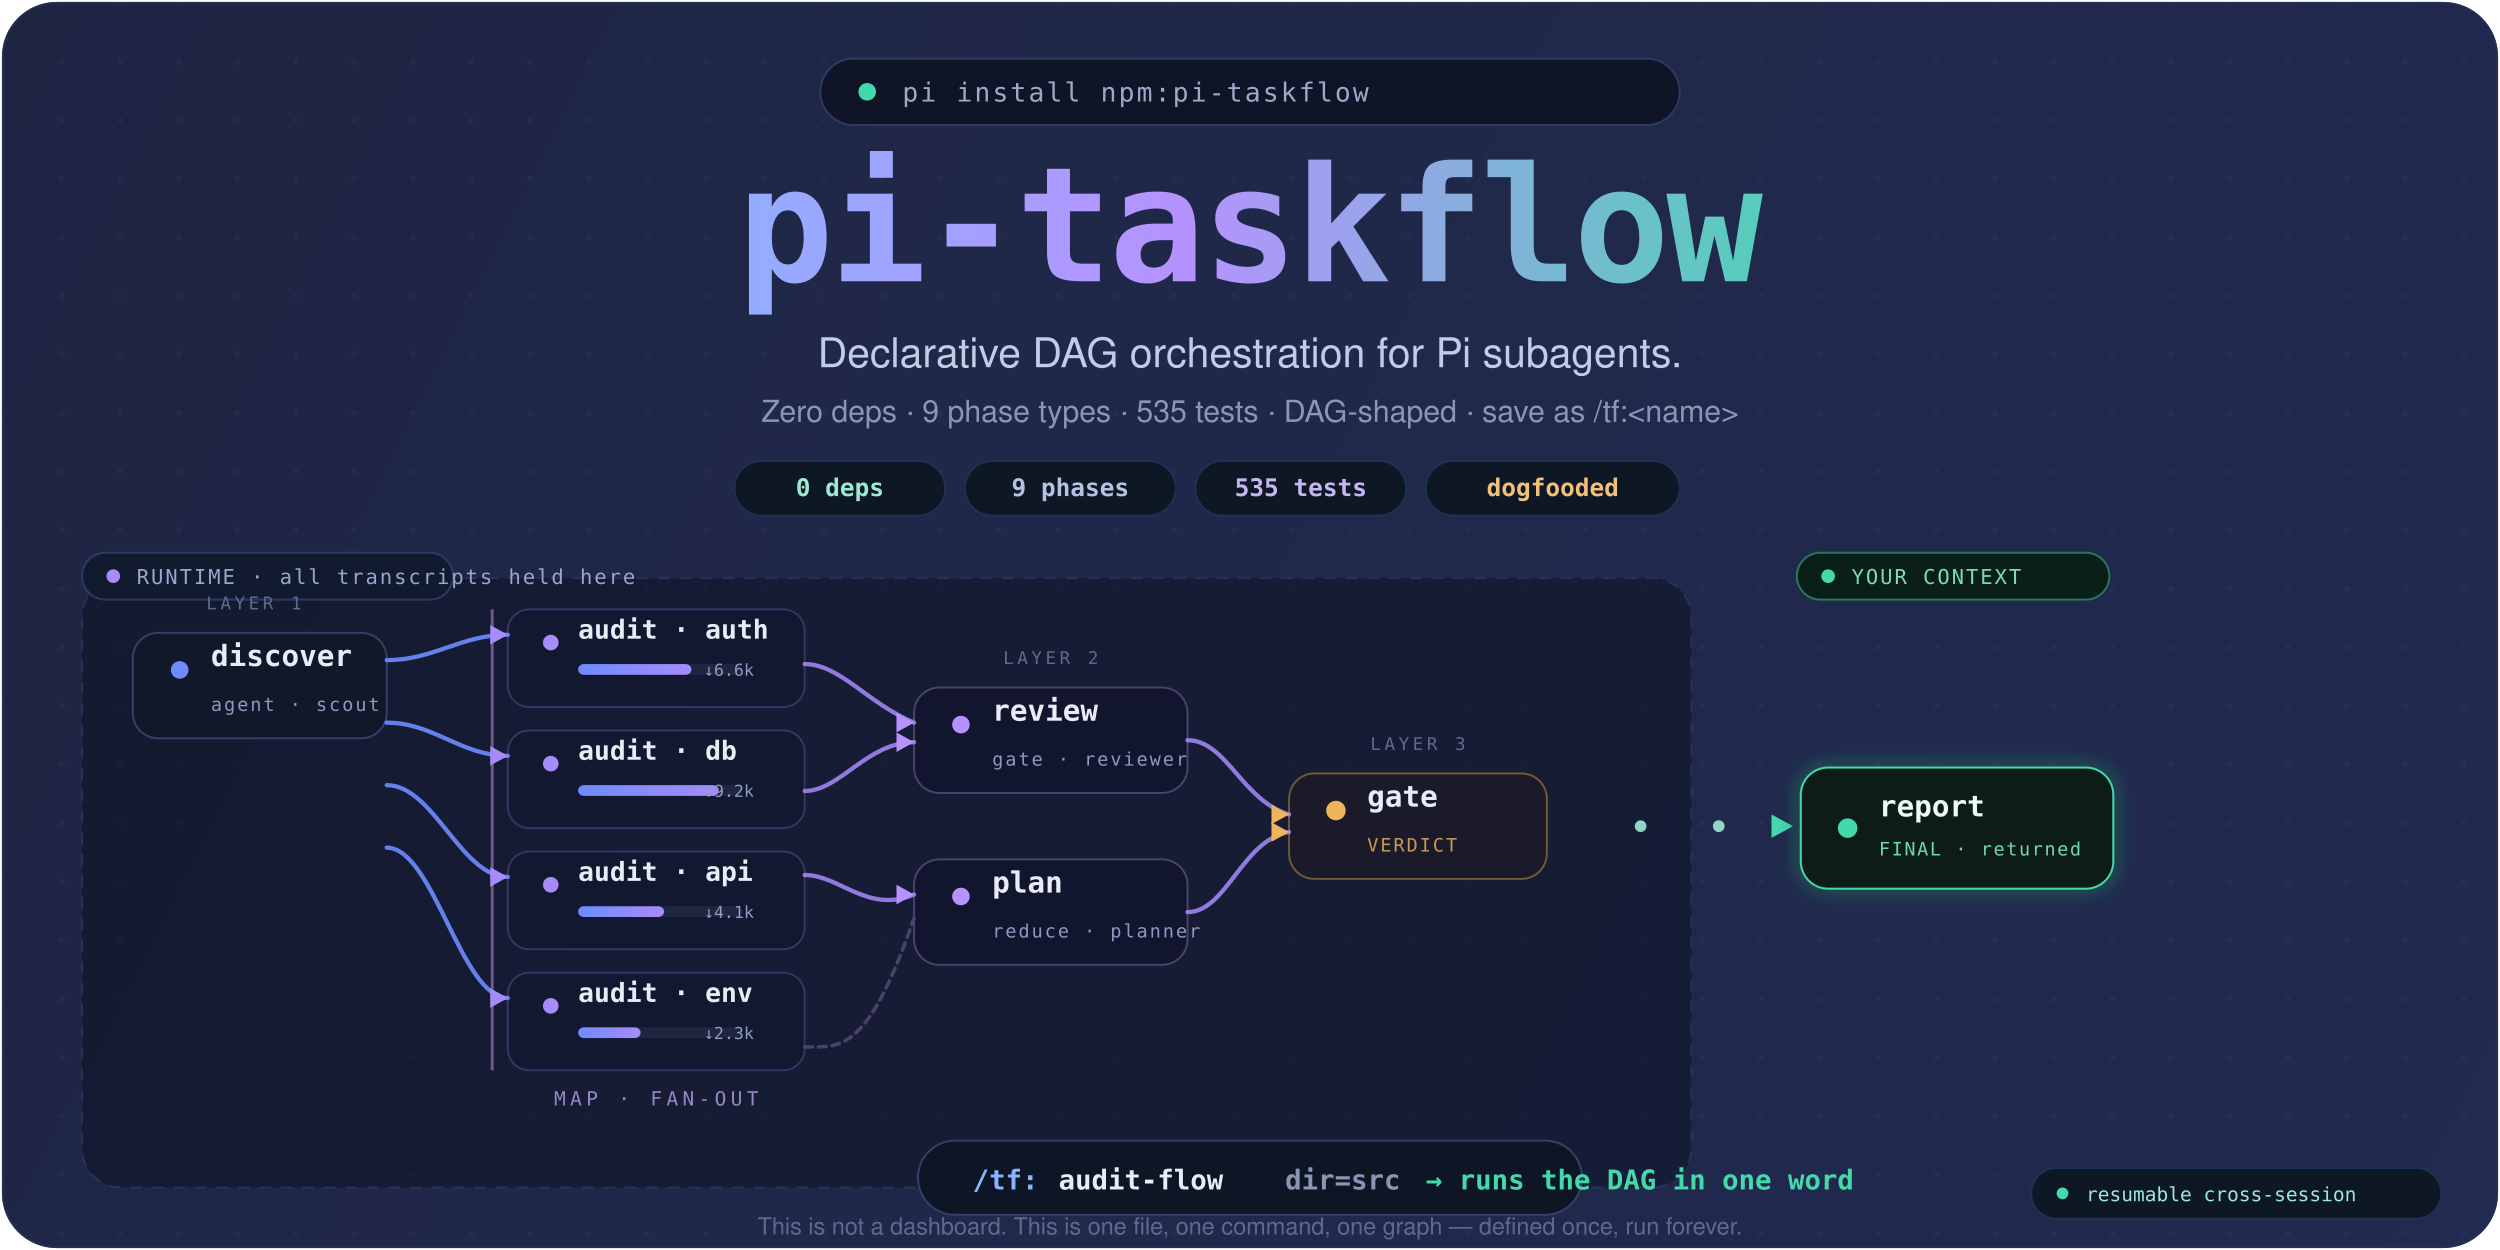
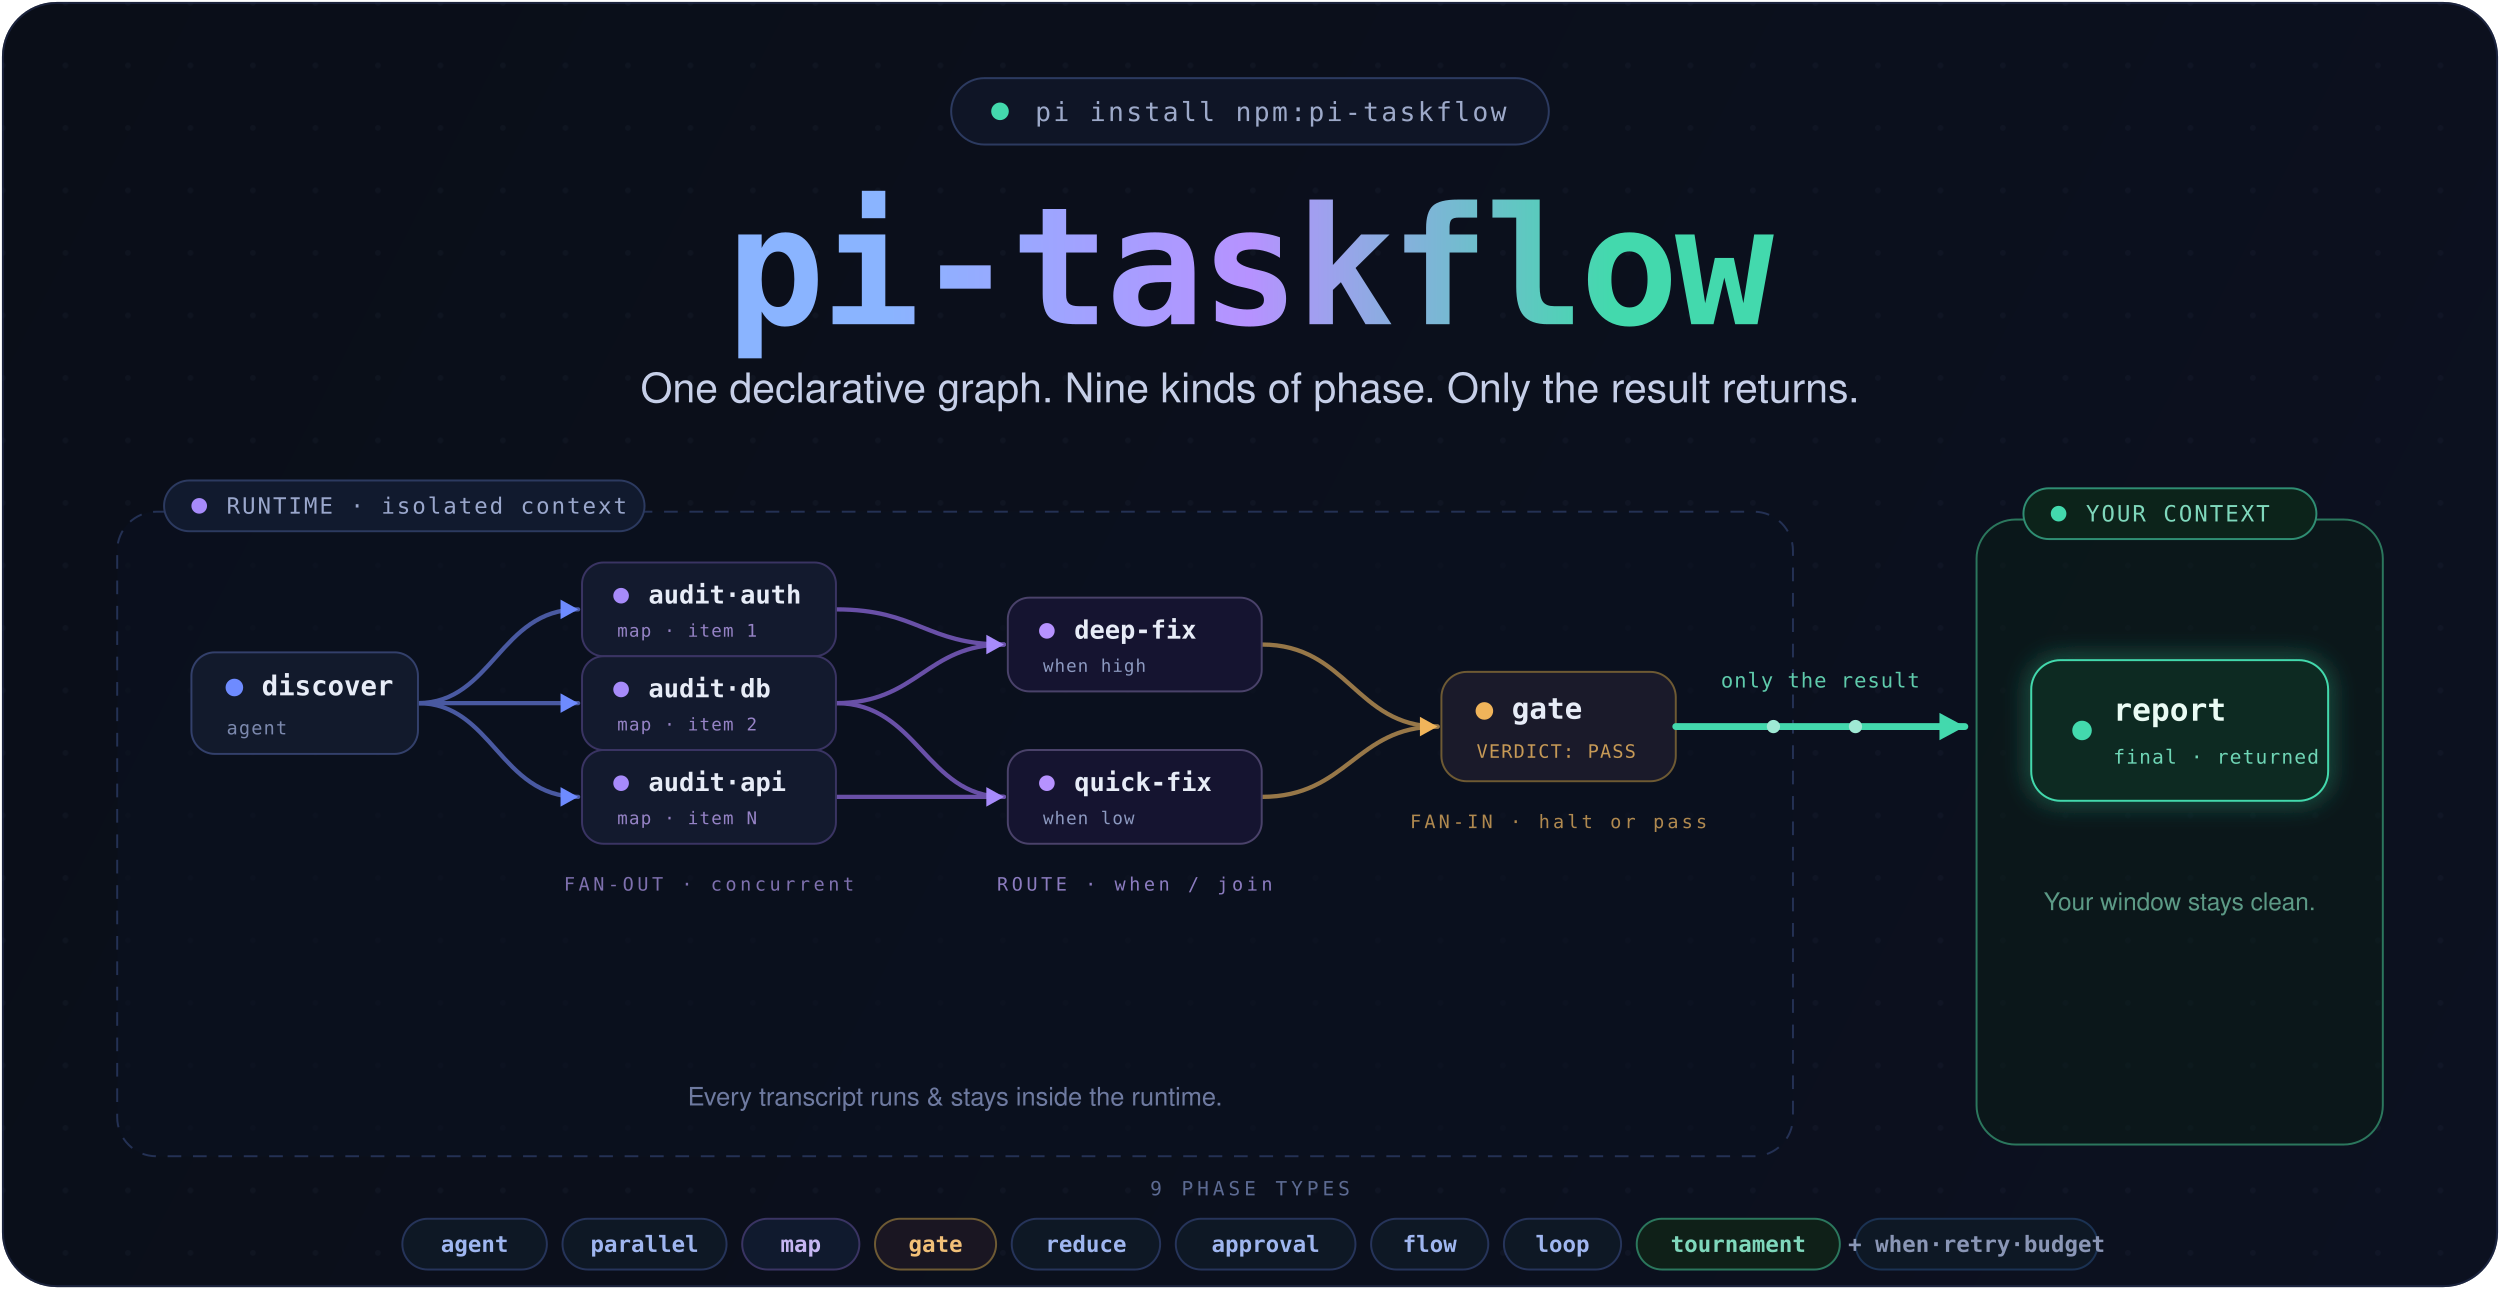
- <svg xmlns="http://www.w3.org/2000/svg" width="1280" height="640" viewBox="0 0 1280 640" fill="none" role="img" aria-label="pi-taskflow — declarative DAG orchestration for Pi subagents: 9 phase types, zero deps, context-isolated, save as /tf:&lt;name&gt;">
+ <svg xmlns="http://www.w3.org/2000/svg" width="1280" height="660" viewBox="0 0 1280 660" fill="none" role="img" aria-label="pi-taskflow — a declarative DAG of subagents: one source fans out, branches route conditionally, a gate guards quality, and only the final result returns to your context. 9 phase types, zero deps, 535 tests.">
  <defs>
-     <linearGradient id="bg" x1="0" y1="0" x2="1280" y2="640" gradientUnits="userSpaceOnUse">
-       <stop offset="0" stop-color="#0A0D15" />
-       <stop offset="0.4" stop-color="#0C101C" />
-       <stop offset="1" stop-color="#0E1324" />
+     <linearGradient id="bg" x1="0" y1="0" x2="1280" y2="660" gradientUnits="userSpaceOnUse">
+       <stop offset="0" stop-color="#0A0E18" />
+       <stop offset="1" stop-color="#0C1120" />
    </linearGradient>
-     <radialGradient id="g1" cx="0" cy="0" r="1" gradientTransform="translate(160 120) rotate(30) scale(580 400)">
-       <stop offset="0" stop-color="#6E8BFF" stop-opacity="0.30" />
+     <radialGradient id="glowL" cx="0" cy="0" r="1" gradientTransform="translate(300 400) scale(560 380)">
+       <stop offset="0" stop-color="#6E8BFF" stop-opacity="0.16" />
      <stop offset="1" stop-color="#6E8BFF" stop-opacity="0" />
    </radialGradient>
-     <radialGradient id="g2" cx="0" cy="0" r="1" gradientTransform="translate(1120 520) rotate(-130) scale(560 380)">
-       <stop offset="0" stop-color="#43D9AD" stop-opacity="0.28" />
+     <radialGradient id="glowR" cx="0" cy="0" r="1" gradientTransform="translate(1120 440) scale(420 300)">
+       <stop offset="0" stop-color="#43D9AD" stop-opacity="0.18" />
      <stop offset="1" stop-color="#43D9AD" stop-opacity="0" />
    </radialGradient>
-     <radialGradient id="g3" cx="0" cy="0" r="1" gradientTransform="translate(640 440) scale(400 260)">
-       <stop offset="0" stop-color="#A78BFA" stop-opacity="0.14" />
-       <stop offset="1" stop-color="#A78BFA" stop-opacity="0" />
-     </radialGradient>
-     <linearGradient id="tiGrad" x1="320" y1="88" x2="960" y2="88" gradientUnits="userSpaceOnUse">
+     <linearGradient id="ti" x1="455" y1="0" x2="825" y2="0" gradientUnits="userSpaceOnUse">
      <stop offset="0" stop-color="#8AB4FF" />
-       <stop offset="0.45" stop-color="#B692FF" />
+       <stop offset="0.5" stop-color="#B692FF" />
      <stop offset="1" stop-color="#43D9AD" />
    </linearGradient>
-     <linearGradient id="eL1" x1="160" y1="310" x2="420" y2="310">
-       <stop offset="0" stop-color="#6E8BFF" stop-opacity="0.9" />
-       <stop offset="1" stop-color="#A78BFA" stop-opacity="0.85" />
-     </linearGradient>
-     <linearGradient id="eL2" x1="556" y1="310" x2="680" y2="310">
-       <stop offset="0" stop-color="#A78BFA" stop-opacity="0.85" />
-       <stop offset="1" stop-color="#F0B45A" stop-opacity="0.85" />
-     </linearGradient>
-     <linearGradient id="eL3" x1="816" y1="310" x2="940" y2="310">
-       <stop offset="0" stop-color="#F0B45A" stop-opacity="0.8" />
-       <stop offset="1" stop-color="#43D9AD" stop-opacity="0.9" />
-     </linearGradient>
-     <linearGradient id="bar1" x1="0" y1="0" x2="1" y2="0">
-       <stop offset="0" stop-color="#6E8BFF" />
-       <stop offset="1" stop-color="#A78BFA" />
-     </linearGradient>
-     <linearGradient id="bar2" x1="0" y1="0" x2="1" y2="0">
-       <stop offset="0" stop-color="#A78BFA" />
-       <stop offset="1" stop-color="#D4A8FF" />
-     </linearGradient>
-     <pattern id="dots" width="30" height="30" patternUnits="userSpaceOnUse">
-       <circle cx="1.5" cy="1.5" r="1.5" fill="#9FB0FF" fill-opacity="0.04" />
+     <pattern id="dots" width="32" height="32" patternUnits="userSpaceOnUse">
+       <circle cx="1.5" cy="1.5" r="1.5" fill="#9FB0FF" fill-opacity="0.035" />
    </pattern>
-     <filter id="softGlow" x="-30%" y="-30%" width="160%" height="160%">
-       <feGaussianBlur stdDeviation="5" result="b" />
+     <filter id="glow" x="-40%" y="-40%" width="180%" height="180%">
+       <feGaussianBlur stdDeviation="6" result="b" />
      <feMerge>
        <feMergeNode in="b" />
        <feMergeNode in="SourceGraphic" />
      </feMerge>
    </filter>
  </defs>
-   <rect x="1" y="1" width="1278" height="638" rx="28" fill="url(#bg)" />
-   <rect x="1" y="1" width="1278" height="638" rx="28" fill="url(#dots)" />
-   <rect x="1" y="1" width="1278" height="638" rx="28" fill="url(#g1)" />
-   <rect x="1" y="1" width="1278" height="638" rx="28" fill="url(#g2)" />
-   <rect x="1" y="1" width="1278" height="638" rx="28" fill="url(#g3)" />
-   <rect x="1.5" y="1.5" width="1277" height="637" rx="27.5" stroke="#283357" stroke-opacity="0.6" />
-   <rect x="420" y="30" width="440" height="34" rx="17" fill="#0F1526" stroke="#2E3A63" />
-   <circle cx="444" cy="47" r="4.5" fill="#43D9AD" />
-   <text x="462" y="52" font-family="ui-monospace,'SF Mono','JetBrains Mono',Menlo,monospace" font-size="13.5" letter-spacing="1.1" fill="#9DA9C9">pi install npm:pi-taskflow</text>
-   <text x="640" y="144" text-anchor="middle" font-family="ui-monospace,'SF Mono','JetBrains Mono',Menlo,monospace" font-size="82" font-weight="700" letter-spacing="-1.8" fill="url(#tiGrad)">pi-taskflow</text>
-   <text x="640" y="188" text-anchor="middle" font-family="system-ui,'Segoe UI',Helvetica,Arial,sans-serif" font-size="21" font-weight="500" fill="#C2CCE6">Declarative DAG orchestration for Pi subagents.</text>
-   <text x="640" y="216" text-anchor="middle" font-family="system-ui,'Segoe UI',Helvetica,Arial,sans-serif" font-size="15.5" fill="#8A96B6">Zero deps · 9 phase types · 535 tests · DAG-shaped · save as /tf:&lt;name&gt;</text>
-   <g font-family="ui-monospace,Menlo,monospace" font-size="12.5">
-     <rect x="376" y="236" width="108" height="28" rx="14" fill="#0E1825" stroke="#1B3253" />
-     <text x="430" y="254" text-anchor="middle" fill="#9FE9D4" font-weight="600">0 deps</text>
-     <rect x="494" y="236" width="108" height="28" rx="14" fill="#0E1825" stroke="#1B3253" />
-     <text x="548" y="254" text-anchor="middle" fill="#B7C2E2" font-weight="600">9 phases</text>
-     <rect x="612" y="236" width="108" height="28" rx="14" fill="#0E1825" stroke="#1B3253" />
-     <text x="666" y="254" text-anchor="middle" fill="#C6B6F2" font-weight="600">535 tests</text>
-     <rect x="730" y="236" width="130" height="28" rx="14" fill="#0E1825" stroke="#1B3253" />
-     <text x="795" y="254" text-anchor="middle" fill="#F2C078" font-weight="600">dogfooded</text>
+   <rect x="1" y="1" width="1278" height="658" rx="28" fill="url(#bg)" />
+   <rect x="1" y="1" width="1278" height="658" rx="28" fill="url(#dots)" />
+   <rect x="1" y="1" width="1278" height="658" rx="28" fill="url(#glowL)" />
+   <rect x="1" y="1" width="1278" height="658" rx="28" fill="url(#glowR)" />
+   <rect x="1.5" y="1.5" width="1277" height="657" rx="27.5" stroke="#283357" stroke-opacity="0.55" />
+   <rect x="487" y="40" width="306" height="34" rx="17" fill="#0F1526" stroke="#2C3A60" />
+   <circle cx="512" cy="57" r="4.5" fill="#43D9AD" />
+   <text x="530" y="62" font-family="ui-monospace,'SF Mono',Menlo,monospace" font-size="13.5" letter-spacing="1.2" fill="#9DA9C9">pi install npm:pi-taskflow</text>
+   <text x="640" y="166" text-anchor="middle" font-family="ui-monospace,'SF Mono','JetBrains Mono',Menlo,monospace" font-size="84" font-weight="700" letter-spacing="-2" fill="url(#ti)">pi-taskflow</text>
+   <text x="640" y="206" text-anchor="middle" font-family="system-ui,'Segoe UI',Helvetica,Arial,sans-serif" font-size="21" font-weight="500" fill="#C6CFE8">One declarative graph. Nine kinds of phase. Only the result returns.</text>
+   <rect x="60" y="262" width="858" height="330" rx="20" fill="#0B111F" fill-opacity="0.62" stroke="#243154" stroke-dasharray="7 6" />
+   <rect x="84" y="246" width="246" height="26" rx="13" fill="#111A2E" stroke="#2C3A60" />
+   <circle cx="102" cy="259" r="4" fill="#A78BFA" />
+   <text x="116" y="263" font-family="ui-monospace,Menlo,monospace" font-size="11.5" letter-spacing="1" fill="#9AA7CC">RUNTIME · isolated context</text>
+   <g stroke="#5566B8" stroke-width="2.2" fill="none" stroke-linecap="round" opacity="0.85">
+     <path d="M214 360 C252 360, 256 312, 296 312" />
+     <path d="M214 360 C252 360, 256 360, 296 360" />
+     <path d="M214 360 C252 360, 256 408, 296 408" />
  </g>
-   <rect x="42" y="296" width="824" height="312" rx="20" fill="#0B111F" fill-opacity="0.50" stroke="#263357" stroke-dasharray="6 5" />
-   <g font-family="ui-monospace,Menlo,monospace" font-size="10.5" letter-spacing="1.0">
-     <rect x="42" y="283" width="190" height="24" rx="12" fill="#111A2E" stroke="#2E3A63" />
-     <circle cx="58" cy="295" r="3.5" fill="#A78BFA" />
-     <text x="70" y="299" fill="#9AA7CC">RUNTIME · all transcripts held here</text>
+   <g stroke="#7A5CC0" stroke-width="2.2" fill="none" stroke-linecap="round" opacity="0.85">
+     <path d="M428 312 C470 312, 474 330, 514 330" />
+     <path d="M428 360 C470 360, 474 330, 514 330" />
+     <path d="M428 408 C470 408, 474 408, 514 408" />
+     <path d="M428 360 C470 360, 474 408, 514 408" />
  </g>
-   <g font-family="ui-monospace,Menlo,monospace" font-size="10.5" letter-spacing="1.0">
-     <rect x="920" y="283" width="160" height="24" rx="12" fill="#0A1F17" stroke="#2B775D" />
-     <circle cx="936" cy="295" r="3.5" fill="#43D9AD" />
-     <text x="948" y="299" fill="#7FD8BC">YOUR CONTEXT</text>
+   <g stroke="#B08A50" stroke-width="2.2" fill="none" stroke-linecap="round" opacity="0.85">
+     <path d="M646 330 C690 330, 694 372, 736 372" />
+     <path d="M646 408 C690 408, 694 372, 736 372" />
  </g>
-   <rect x="68" y="324" width="130" height="54" rx="13" fill="#111829" stroke="#33406B" />
-   <circle cx="92" cy="343" r="4.5" fill="#6E8BFF" />
-   <text x="108" y="341" font-family="ui-monospace,Menlo,monospace" font-size="15" font-weight="700" fill="#E7ECF7">discover</text>
-   <text x="108" y="364" font-family="ui-monospace,Menlo,monospace" font-size="9.5" letter-spacing="1.0" fill="#8C99C0">agent · scout</text>
-   <text x="130" y="312" text-anchor="middle" font-family="ui-monospace,Menlo,monospace" font-size="9" letter-spacing="1.8" fill="#5C6A92">LAYER 1</text>
-   <rect x="260" y="312" width="152" height="50" rx="11" fill="#121830" stroke="#3A3465" />
-   <circle cx="282" cy="329" r="4" fill="#A78BFA" />
-   <text x="296" y="327" font-family="ui-monospace,Menlo,monospace" font-size="13.5" font-weight="700" fill="#E7ECF7">audit · auth</text>
-   <rect x="296" y="340" width="84" height="5.5" rx="3" fill="#1F2740" />
-   <rect x="296" y="340" width="58" height="5.5" rx="3" fill="url(#bar1)" />
-   <text x="386" y="346" text-anchor="end" font-family="ui-monospace,Menlo,monospace" font-size="8.5" fill="#8E9BC2">↓6.6k</text>
-   <rect x="260" y="374" width="152" height="50" rx="11" fill="#121830" stroke="#3A3465" />
-   <circle cx="282" cy="391" r="4" fill="#A78BFA" />
-   <text x="296" y="389" font-family="ui-monospace,Menlo,monospace" font-size="13.5" font-weight="700" fill="#E7ECF7">audit · db</text>
-   <rect x="296" y="402" width="84" height="5.5" rx="3" fill="#1F2740" />
-   <rect x="296" y="402" width="72" height="5.5" rx="3" fill="url(#bar1)" />
-   <text x="386" y="408" text-anchor="end" font-family="ui-monospace,Menlo,monospace" font-size="8.5" fill="#8E9BC2">↓9.2k</text>
-   <rect x="260" y="436" width="152" height="50" rx="11" fill="#121830" stroke="#3A3465" />
-   <circle cx="282" cy="453" r="4" fill="#A78BFA" />
-   <text x="296" y="451" font-family="ui-monospace,Menlo,monospace" font-size="13.5" font-weight="700" fill="#E7ECF7">audit · api</text>
-   <rect x="296" y="464" width="84" height="5.5" rx="3" fill="#1F2740" />
-   <rect x="296" y="464" width="44" height="5.5" rx="3" fill="url(#bar1)" />
-   <text x="386" y="470" text-anchor="end" font-family="ui-monospace,Menlo,monospace" font-size="8.5" fill="#8E9BC2">↓4.1k</text>
-   <rect x="260" y="498" width="152" height="50" rx="11" fill="#121830" stroke="#3A3465" />
-   <circle cx="282" cy="515" r="4" fill="#A78BFA" />
-   <text x="296" y="513" font-family="ui-monospace,Menlo,monospace" font-size="13.5" font-weight="700" fill="#E7ECF7">audit · env</text>
-   <rect x="296" y="526" width="84" height="5.5" rx="3" fill="#1F2740" />
-   <rect x="296" y="526" width="32" height="5.5" rx="3" fill="url(#bar1)" />
-   <text x="386" y="532" text-anchor="end" font-family="ui-monospace,Menlo,monospace" font-size="8.5" fill="#8E9BC2">↓2.3k</text>
-   <path d="M252 312 v 236" stroke="#6E5A8A" stroke-width="1.5" fill="none" />
-   <text x="336" y="566" text-anchor="middle" font-family="ui-monospace,Menlo,monospace" font-size="10" letter-spacing="2.2" fill="#9885C8">MAP · FAN-OUT</text>
-   <rect x="468" y="352" width="140" height="54" rx="13" fill="#12152E" stroke="#4A426A" />
-   <circle cx="492" cy="371" r="4.5" fill="#B692FF" />
-   <text x="508" y="369" font-family="ui-monospace,Menlo,monospace" font-size="15" font-weight="700" fill="#E7ECF7">review</text>
-   <text x="508" y="392" font-family="ui-monospace,Menlo,monospace" font-size="9.5" letter-spacing="1.0" fill="#8C99C0">gate · reviewer</text>
-   <text x="538" y="340" text-anchor="middle" font-family="ui-monospace,Menlo,monospace" font-size="9" letter-spacing="1.8" fill="#5C6A92">LAYER 2</text>
-   <rect x="468" y="440" width="140" height="54" rx="13" fill="#12152E" stroke="#4A426A" />
-   <circle cx="492" cy="459" r="4.5" fill="#B692FF" />
-   <text x="508" y="457" font-family="ui-monospace,Menlo,monospace" font-size="15" font-weight="700" fill="#E7ECF7">plan</text>
-   <text x="508" y="480" font-family="ui-monospace,Menlo,monospace" font-size="9.5" letter-spacing="1.0" fill="#8C99C0">reduce · planner</text>
-   <rect x="660" y="396" width="132" height="54" rx="13" fill="#1A1A2A" stroke="#6E5A33" />
-   <circle cx="684" cy="415" r="5" fill="#F0B45A" />
-   <text x="700" y="413" font-family="ui-monospace,Menlo,monospace" font-size="15" font-weight="700" fill="#E7ECF7">gate</text>
-   <text x="700" y="436" font-family="ui-monospace,Menlo,monospace" font-size="9.5" letter-spacing="1.0" fill="#C79A56">VERDICT</text>
-   <text x="726" y="384" text-anchor="middle" font-family="ui-monospace,Menlo,monospace" font-size="9" letter-spacing="1.8" fill="#5C6A92">LAYER 3</text>
-   <path d="M792 423 C840 423, 880 423, 918 423" stroke="url(#eL3)" stroke-width="3" fill="none" stroke-linecap="round" />
-   <path d="M918 423 l-11 -6 v12 z" fill="#43D9AD" />
-   <circle cx="840" cy="423" r="3" fill="#9FE9D4" opacity="0.9" />
-   <circle cx="880" cy="423" r="3" fill="#9FE9D4" opacity="0.9" />
-   <rect x="922" y="393" width="160" height="62" rx="14" fill="#0A1F17" stroke="#43D9AD" filter="url(#softGlow)" />
-   <circle cx="946" cy="424" r="5" fill="#43D9AD" />
-   <text x="962" y="418" font-family="ui-monospace,Menlo,monospace" font-size="15" font-weight="700" fill="#EAFBF4">report</text>
-   <text x="962" y="438" font-family="ui-monospace,Menlo,monospace" font-size="9.5" letter-spacing="0.8" fill="#6FD6B6">FINAL · returned</text>
-   <g stroke="url(#eL1)" stroke-width="2.2" fill="none" stroke-linecap="round">
-     <path d="M198 338 C222 338, 236 325, 260 325" />
-     <path d="M198 370 C222 370, 236 387, 260 387" />
-     <path d="M198 402 C222 402, 236 449, 260 449" />
-     <path d="M198 434 C222 434, 236 511, 260 511" />
+   <g fill="#6E8BFF">
+     <path d="M296 312 l-9 -5 v10 z" />
+     <path d="M296 360 l-9 -5 v10 z" />
+     <path d="M296 408 l-9 -5 v10 z" />
  </g>
-   <path d="M260 325 l-9 -5 v10 z" fill="#A78BFA" />
-   <path d="M260 387 l-9 -5 v10 z" fill="#A78BFA" />
-   <path d="M260 449 l-9 -5 v10 z" fill="#A78BFA" />
-   <path d="M260 511 l-9 -5 v10 z" fill="#A78BFA" />
-   <g stroke="url(#eL2)" stroke-width="2.2" fill="none" stroke-linecap="round">
-     <path d="M412 340 C430 340, 444 360, 468 370" />
-     <path d="M412 405 C430 405, 444 380, 468 380" />
-     <path d="M412 448 C430 448, 444 468, 468 458" />
+   <g fill="#A78BFA">
+     <path d="M514 330 l-9 -5 v10 z" />
+     <path d="M514 408 l-9 -5 v10 z" />
  </g>
-   <path d="M468 370 l-9 -5 v10 z" fill="#B692FF" />
-   <path d="M468 380 l-9 -5 v10 z" fill="#B692FF" />
-   <path d="M468 458 l-9 -5 v10 z" fill="#B692FF" />
-   <g stroke="#4A426A" stroke-width="1.8" fill="none" stroke-linecap="round" stroke-dasharray="4 3">
-     <path d="M412 536 C430 536, 444 540, 468 470" />
+   <g fill="#F0B45A">
+     <path d="M736 372 l-9 -5 v10 z" />
  </g>
-   <path d="M608 379 C628 379, 636 410, 660 417" stroke="url(#eL2)" stroke-width="2.2" fill="none" stroke-linecap="round" />
-   <path d="M660 417 l-9 -5 v10 z" fill="#F0B45A" />
-   <path d="M608 467 C628 467, 636 430, 660 426" stroke="url(#eL2)" stroke-width="2.2" fill="none" stroke-linecap="round" />
-   <path d="M660 426 l-9 -5 v10 z" fill="#F0B45A" />
-   <rect x="470" y="584" width="340" height="38" rx="19" fill="#0E1626" stroke="#33406B" />
-   <g font-family="ui-monospace,'SF Mono',Menlo,monospace" font-size="14" font-weight="700">
-     <text x="498" y="609" fill="#8AB4FF">/tf:</text>
-     <text x="542" y="609" fill="#E7ECF7">audit-flow</text>
-     <text x="658" y="609" fill="#8A96B6"> dir=src</text>
-     <text x="730" y="609" fill="#43D9AD"> → runs the DAG in one word</text>
+   <rect x="98" y="334" width="116" height="52" rx="12" fill="#121A2C" stroke="#33406B" />
+   <circle cx="120" cy="352" r="4.5" fill="#6E8BFF" />
+   <text x="134" y="356" font-family="ui-monospace,Menlo,monospace" font-size="14" font-weight="700" fill="#E7ECF7">discover</text>
+   <text x="116" y="376" font-family="ui-monospace,Menlo,monospace" font-size="9.5" letter-spacing="0.6" fill="#7C89AE">agent</text>
+   <g>
+     <rect x="298" y="288" width="130" height="48" rx="11" fill="#131A2E" stroke="#3A3463" />
+     <circle cx="318" cy="305" r="4" fill="#A78BFA" />
+     <text x="332" y="309" font-family="ui-monospace,Menlo,monospace" font-size="13" font-weight="700" fill="#E7ECF7">audit·auth</text>
+     <text x="316" y="326" font-family="ui-monospace,Menlo,monospace" font-size="9" letter-spacing="0.6" fill="#9683C6">map · item 1</text>
  </g>
-   <text x="640" y="632" text-anchor="middle" font-family="system-ui,'Segoe UI',Helvetica,Arial,sans-serif" font-size="12" fill="#5C6A92">This is not a dashboard. This is one file, one command, one graph — defined once, run forever.</text>
-   <g font-family="ui-monospace,Menlo,monospace" font-size="10">
-     <rect x="1040" y="598" width="210" height="26" rx="13" fill="#0E1825" stroke="#1B3253" />
-     <circle cx="1056" cy="611" r="3" fill="#43D9AD" />
-     <text x="1068" y="615" fill="#9FE9D4">resumable cross-session</text>
+   <g>
+     <rect x="298" y="336" width="130" height="48" rx="11" fill="#131A2E" stroke="#3A3463" />
+     <circle cx="318" cy="353" r="4" fill="#A78BFA" />
+     <text x="332" y="357" font-family="ui-monospace,Menlo,monospace" font-size="13" font-weight="700" fill="#E7ECF7">audit·db</text>
+     <text x="316" y="374" font-family="ui-monospace,Menlo,monospace" font-size="9" letter-spacing="0.6" fill="#9683C6">map · item 2</text>
+   </g>
+   <g>
+     <rect x="298" y="384" width="130" height="48" rx="11" fill="#131A2E" stroke="#3A3463" />
+     <circle cx="318" cy="401" r="4" fill="#A78BFA" />
+     <text x="332" y="405" font-family="ui-monospace,Menlo,monospace" font-size="13" font-weight="700" fill="#E7ECF7">audit·api</text>
+     <text x="316" y="422" font-family="ui-monospace,Menlo,monospace" font-size="9" letter-spacing="0.6" fill="#9683C6">map · item N</text>
+   </g>
+   <text x="363" y="456" text-anchor="middle" font-family="ui-monospace,Menlo,monospace" font-size="9.5" letter-spacing="1.8" fill="#7E70AE">FAN-OUT · concurrent</text>
+   <g>
+     <rect x="516" y="306" width="130" height="48" rx="11" fill="#151430" stroke="#4A426A" />
+     <circle cx="536" cy="323" r="4" fill="#B692FF" />
+     <text x="550" y="327" font-family="ui-monospace,Menlo,monospace" font-size="13" font-weight="700" fill="#E7ECF7">deep-fix</text>
+     <text x="534" y="344" font-family="ui-monospace,Menlo,monospace" font-size="9" letter-spacing="0.5" fill="#8C99C0">when high</text>
+   </g>
+   <g>
+     <rect x="516" y="384" width="130" height="48" rx="11" fill="#151430" stroke="#4A426A" />
+     <circle cx="536" cy="401" r="4" fill="#B692FF" />
+     <text x="550" y="405" font-family="ui-monospace,Menlo,monospace" font-size="13" font-weight="700" fill="#E7ECF7">quick-fix</text>
+     <text x="534" y="422" font-family="ui-monospace,Menlo,monospace" font-size="9" letter-spacing="0.5" fill="#8C99C0">when low</text>
+   </g>
+   <text x="581" y="456" text-anchor="middle" font-family="ui-monospace,Menlo,monospace" font-size="9.5" letter-spacing="1.8" fill="#8C7CC0">ROUTE · when / join</text>
+   <rect x="738" y="344" width="120" height="56" rx="13" fill="#1A1A2A" stroke="#6E5A33" />
+   <circle cx="760" cy="364" r="4.5" fill="#F0B45A" />
+   <text x="774" y="368" font-family="ui-monospace,Menlo,monospace" font-size="15" font-weight="700" fill="#E7ECF7">gate</text>
+   <text x="756" y="388" font-family="ui-monospace,Menlo,monospace" font-size="9.5" letter-spacing="0.6" fill="#C79A56">VERDICT: PASS</text>
+   <text x="798" y="424" text-anchor="middle" font-family="ui-monospace,Menlo,monospace" font-size="9.5" letter-spacing="1.6" fill="#B0894F">FAN-IN · halt or pass</text>
+   <text x="489" y="566" text-anchor="middle" font-family="system-ui,'Segoe UI',Helvetica,Arial,sans-serif" font-size="13" fill="#6E7AA0">Every transcript runs &amp; stays inside the runtime.</text>
+   <path d="M858 372 C912 372, 944 372, 1006 372" stroke="#43D9AD" stroke-width="3.5" fill="none" stroke-linecap="round" />
+   <path d="M1006 372 l-13 -7 v14 z" fill="#43D9AD" />
+   <circle cx="908" cy="372" r="3.4" fill="#9FE9D4" />
+   <circle cx="950" cy="372" r="3.4" fill="#9FE9D4" />
+   <text x="932" y="352" text-anchor="middle" font-family="ui-monospace,Menlo,monospace" font-size="10.5" letter-spacing="0.5" fill="#5FCBAC">only the result</text>
+   <rect x="1012" y="266" width="208" height="320" rx="20" fill="#0A1F17" fill-opacity="0.5" stroke="#2B775D" />
+   <rect x="1036" y="250" width="150" height="26" rx="13" fill="#0C231A" stroke="#2F8E73" />
+   <circle cx="1054" cy="263" r="4" fill="#43D9AD" />
+   <text x="1068" y="267" font-family="ui-monospace,Menlo,monospace" font-size="11.5" letter-spacing="1" fill="#7FD8BC">YOUR CONTEXT</text>
+   <g filter="url(#glow)">
+     <rect x="1040" y="338" width="152" height="72" rx="15" fill="#0E2A20" stroke="#43D9AD" />
+   </g>
+   <circle cx="1066" cy="374" r="5" fill="#43D9AD" />
+   <text x="1082" y="369" font-family="ui-monospace,Menlo,monospace" font-size="16" font-weight="700" fill="#EAFBF4">report</text>
+   <text x="1082" y="391" font-family="ui-monospace,Menlo,monospace" font-size="10" letter-spacing="0.6" fill="#6FD6B6">final · returned</text>
+   <text x="1116" y="466" text-anchor="middle" font-family="system-ui,'Segoe UI',Helvetica,Arial,sans-serif" font-size="12.5" fill="#5C9A86">Your window stays clean.</text>
+   <text x="640" y="612" text-anchor="middle" font-family="ui-monospace,Menlo,monospace" font-size="10" letter-spacing="2" fill="#5C6A92">9 PHASE TYPES</text>
+   <g font-family="ui-monospace,Menlo,monospace" font-size="11.5" font-weight="600" text-anchor="middle">
+     <rect x="206" y="624" width="74" height="26" rx="13" fill="#0E1825" stroke="#26345A" />
+     <text x="243" y="641" fill="#9FB6F0">agent</text>
+     <rect x="288" y="624" width="84" height="26" rx="13" fill="#0E1825" stroke="#26345A" />
+     <text x="330" y="641" fill="#9FB6F0">parallel</text>
+     <rect x="380" y="624" width="60" height="26" rx="13" fill="#101a2e" stroke="#3A3463" />
+     <text x="410" y="641" fill="#C6B6F2">map</text>
+     <rect x="448" y="624" width="62" height="26" rx="13" fill="#1A1622" stroke="#6E5A33" />
+     <text x="479" y="641" fill="#F2C078">gate</text>
+     <rect x="518" y="624" width="76" height="26" rx="13" fill="#0E1825" stroke="#26345A" />
+     <text x="556" y="641" fill="#9FB6F0">reduce</text>
+     <rect x="602" y="624" width="92" height="26" rx="13" fill="#0E1825" stroke="#26345A" />
+     <text x="648" y="641" fill="#9FB6F0">approval</text>
+     <rect x="702" y="624" width="60" height="26" rx="13" fill="#0E1825" stroke="#26345A" />
+     <text x="732" y="641" fill="#9FB6F0">flow</text>
+     <rect x="770" y="624" width="60" height="26" rx="13" fill="#0E1825" stroke="#26345A" />
+     <text x="800" y="641" fill="#9FB6F0">loop</text>
+     <rect x="838" y="624" width="104" height="26" rx="13" fill="#0F2018" stroke="#2B775D" />
+     <text x="890" y="641" fill="#7FD8BC">tournament</text>
+     <rect x="950" y="624" width="124" height="26" rx="13" fill="#0E1825" stroke="#1B3253" />
+     <text x="1012" y="641" fill="#8A96B6">+ when·retry·budget</text>
  </g>
</svg>
